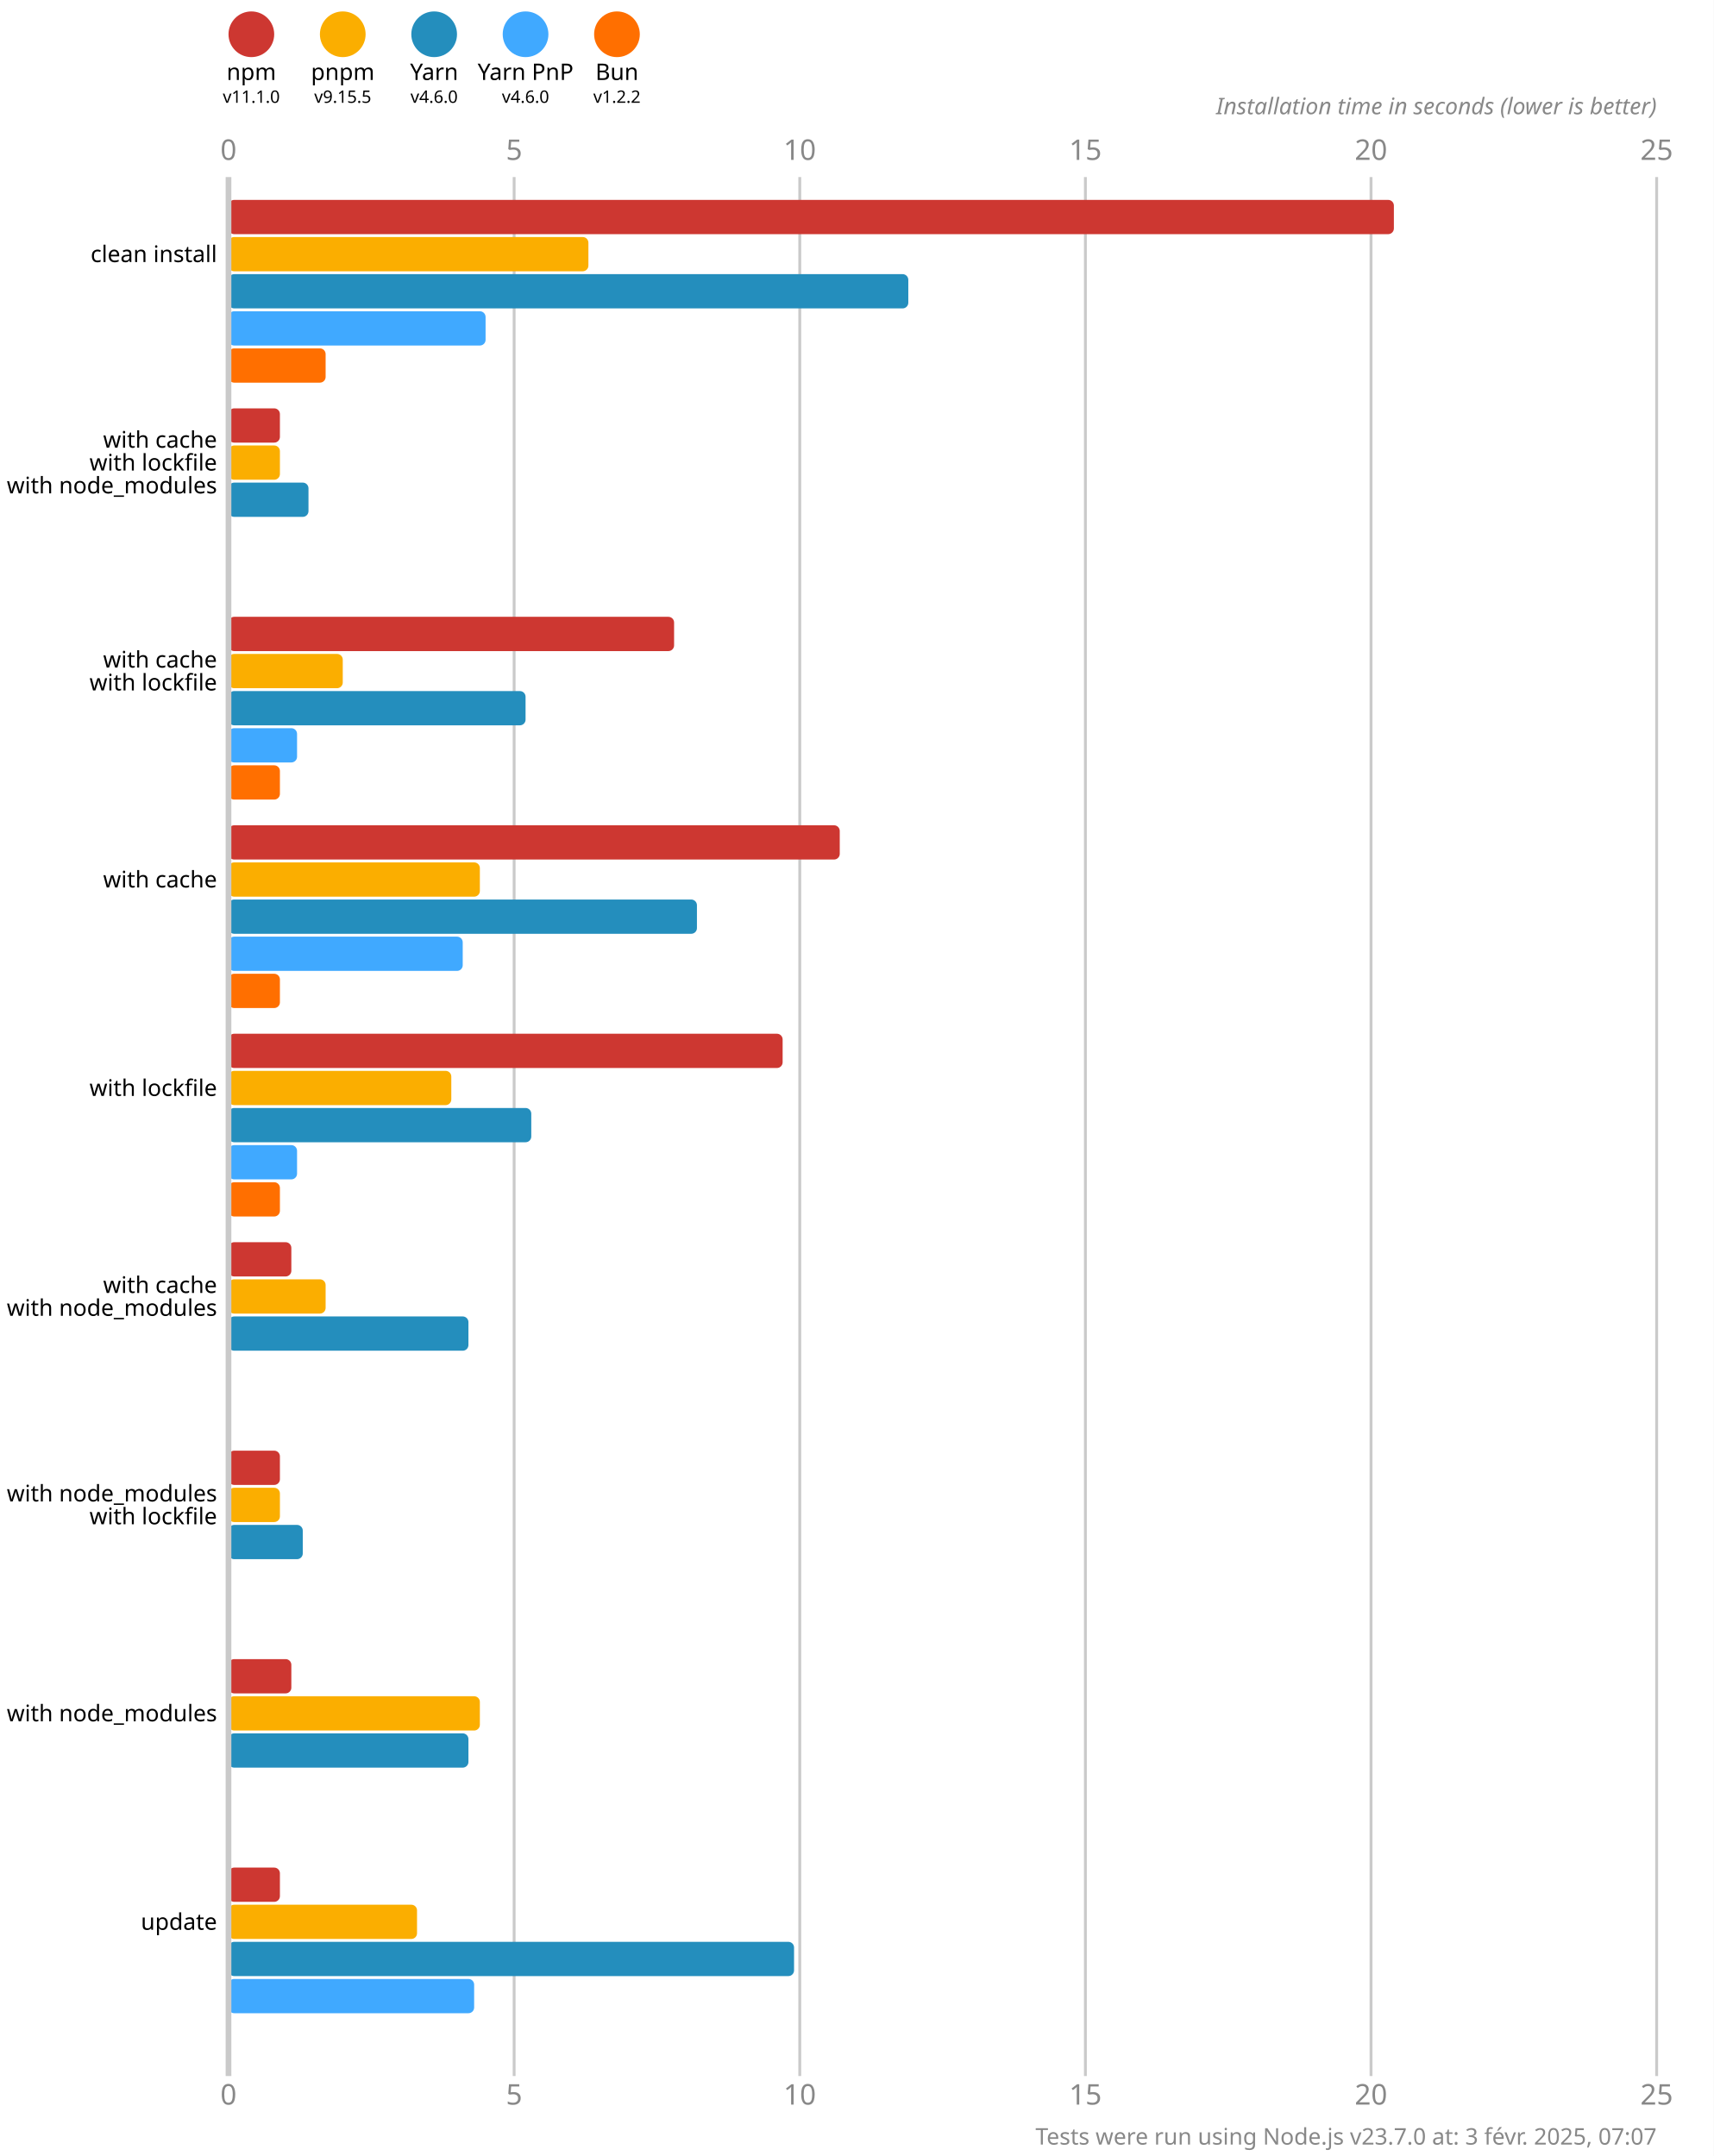
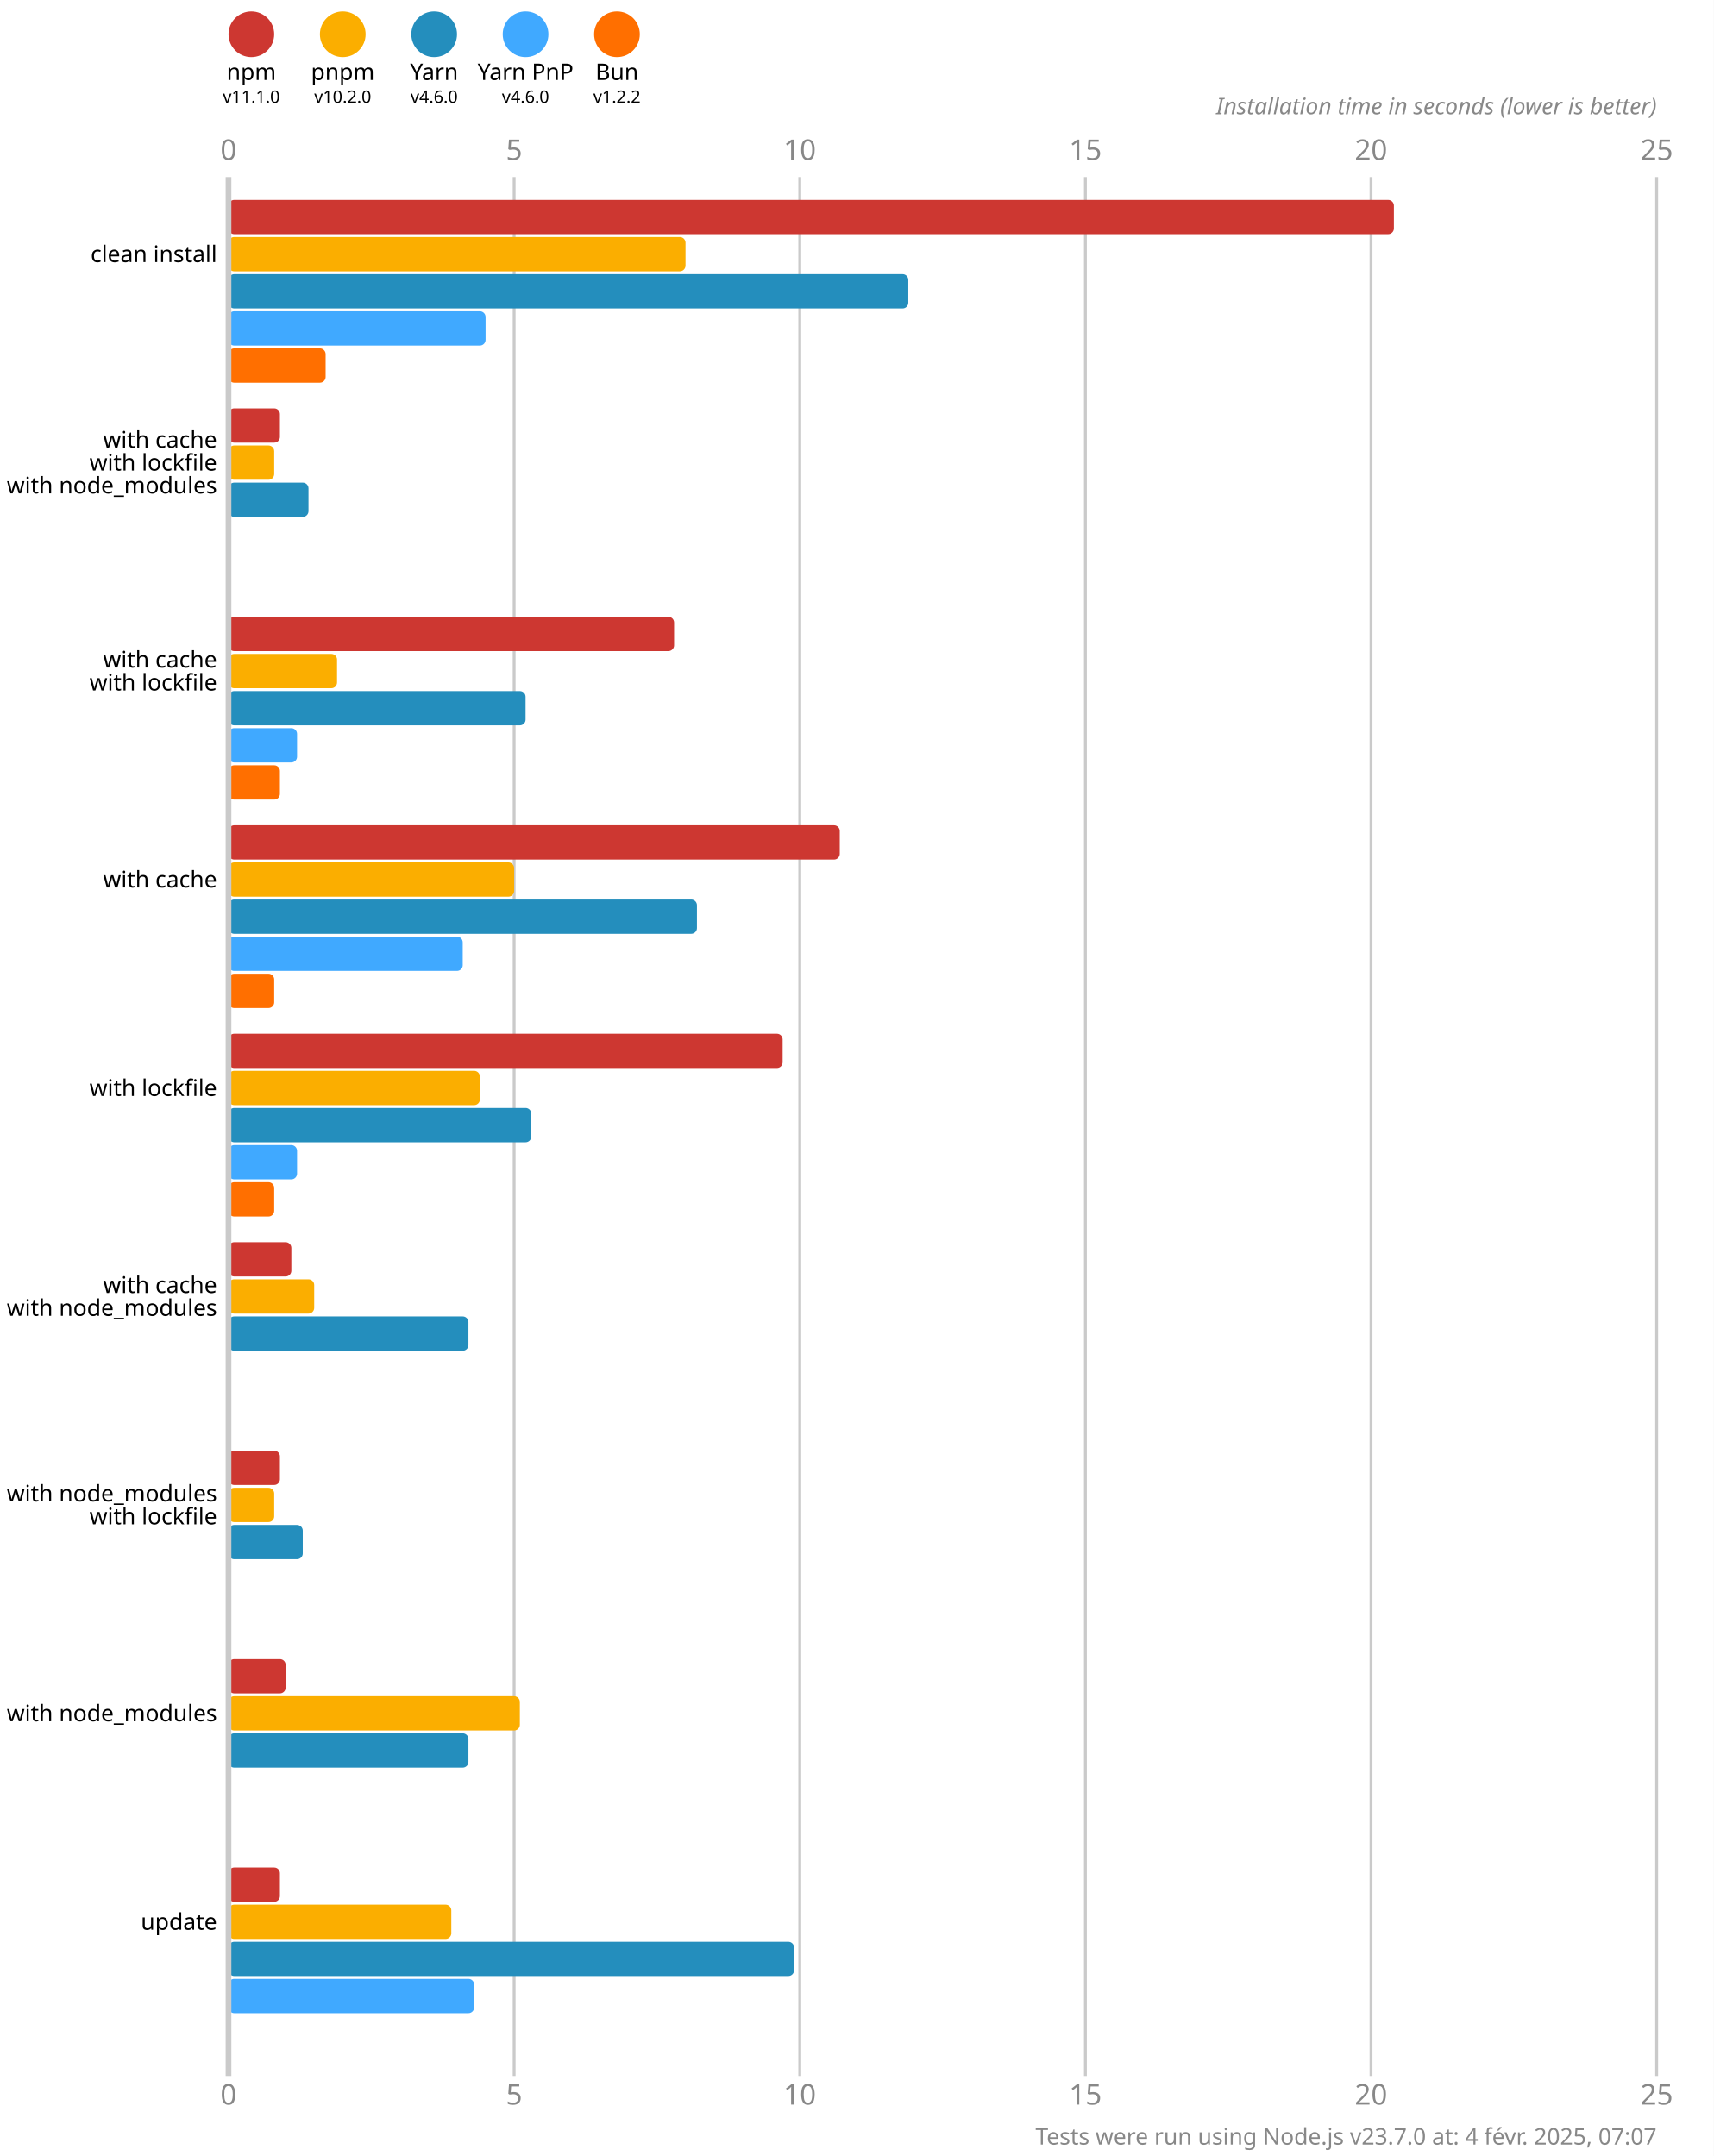
<svg xmlns="http://www.w3.org/2000/svg" version="1.1" viewBox="0 0 300 377.5">
  <style>
    .font { font-family: sans-serif; }
    .s3 { font-size: 3px; }
    .s4 { font-size: 4px; }
    .s5 { font-size: 5px; }
    .line { stroke: #cacaca; }
    .width { stroke-width: 0.5; }
    .text { fill: #888; }
  </style>
  <rect x="0" y="0" width="300" height="377.5" fill="#fff" />
  <circle cx="44" cy="6" r="4" fill="#cd3731" />
  <text x="44" y="14" class="font s4" text-anchor="middle">npm</text>
  <text x="44" y="18" class="font s3" text-anchor="middle">v11.1.0</text>
  <circle cx="60" cy="6" r="4" fill="#fbae00" />
  <text x="60" y="14" class="font s4" text-anchor="middle">pnpm</text>
-   <text x="60" y="18" class="font s3" text-anchor="middle">v9.15.5</text>
+   <text x="60" y="18" class="font s3" text-anchor="middle">v10.2.0</text>
  <circle cx="76" cy="6" r="4" fill="#248ebd" />
  <text x="76" y="14" class="font s4" text-anchor="middle">Yarn</text>
  <text x="76" y="18" class="font s3" text-anchor="middle">v4.6.0</text>
  <circle cx="92" cy="6" r="4" fill="#40a9ff" />
  <text x="92" y="14" class="font s4" text-anchor="middle">Yarn PnP</text>
  <text x="92" y="18" class="font s3" text-anchor="middle">v4.6.0</text>
  <circle cx="108" cy="6" r="4" fill="#ff6f00" />
  <text x="108" y="14" class="font s4" text-anchor="middle">Bun</text>
  <text x="108" y="18" class="font s3" text-anchor="middle">v1.2.2</text>
  <text x="40" y="28" class="font s5 text" text-anchor="middle">0</text>
  <text x="40" y="368.5" class="font s5 text" text-anchor="middle">0</text>
  <line x1="90" y1="31" x2="90" y2="363.5" class="line width" />
  <text x="90" y="28" class="font s5 text" text-anchor="middle">5</text>
  <text x="90" y="368.5" class="font s5 text" text-anchor="middle">5</text>
  <line x1="140" y1="31" x2="140" y2="363.5" class="line width" />
  <text x="140" y="28" class="font s5 text" text-anchor="middle">10</text>
  <text x="140" y="368.5" class="font s5 text" text-anchor="middle">10</text>
  <line x1="190" y1="31" x2="190" y2="363.5" class="line width" />
  <text x="190" y="28" class="font s5 text" text-anchor="middle">15</text>
  <text x="190" y="368.5" class="font s5 text" text-anchor="middle">15</text>
  <line x1="240" y1="31" x2="240" y2="363.5" class="line width" />
  <text x="240" y="28" class="font s5 text" text-anchor="middle">20</text>
  <text x="240" y="368.5" class="font s5 text" text-anchor="middle">20</text>
  <line x1="290" y1="31" x2="290" y2="363.5" class="line width" />
  <text x="290" y="28" class="font s5 text" text-anchor="middle">25</text>
  <text x="290" y="368.5" class="font s5 text" text-anchor="middle">25</text>
  <text x="290" y="20" class="font s4 text" font-style="italic" text-anchor="end">Installation time in seconds (lower is better)</text>
  <rect x="40" y="35" width="204" height="6" fill="#cd3731" rx="1" ry="1" />
-   <rect x="40" y="41.5" width="63" height="6" fill="#fbae00" rx="1" ry="1" />
+   <rect x="40" y="41.5" width="80" height="6" fill="#fbae00" rx="1" ry="1" />
  <rect x="40" y="48" width="119" height="6" fill="#248ebd" rx="1" ry="1" />
  <rect x="40" y="54.5" width="45" height="6" fill="#40a9ff" rx="1" ry="1" />
  <rect x="40" y="61" width="17" height="6" fill="#ff6f00" rx="1" ry="1" />
  <rect x="40" y="71.5" width="9" height="6" fill="#cd3731" rx="1" ry="1" />
-   <rect x="40" y="78" width="9" height="6" fill="#fbae00" rx="1" ry="1" />
+   <rect x="40" y="78" width="8" height="6" fill="#fbae00" rx="1" ry="1" />
  <rect x="40" y="84.5" width="14" height="6" fill="#248ebd" rx="1" ry="1" />
  <rect x="40" y="91" width="0" height="6" fill="#40a9ff" rx="1" ry="1" />
  <rect x="40" y="97.5" width="0" height="6" fill="#ff6f00" rx="1" ry="1" />
  <rect x="40" y="108" width="78" height="6" fill="#cd3731" rx="1" ry="1" />
-   <rect x="40" y="114.5" width="20" height="6" fill="#fbae00" rx="1" ry="1" />
+   <rect x="40" y="114.5" width="19" height="6" fill="#fbae00" rx="1" ry="1" />
  <rect x="40" y="121" width="52" height="6" fill="#248ebd" rx="1" ry="1" />
  <rect x="40" y="127.5" width="12" height="6" fill="#40a9ff" rx="1" ry="1" />
  <rect x="40" y="134" width="9" height="6" fill="#ff6f00" rx="1" ry="1" />
  <rect x="40" y="144.5" width="107" height="6" fill="#cd3731" rx="1" ry="1" />
-   <rect x="40" y="151" width="44" height="6" fill="#fbae00" rx="1" ry="1" />
+   <rect x="40" y="151" width="50" height="6" fill="#fbae00" rx="1" ry="1" />
  <rect x="40" y="157.5" width="82" height="6" fill="#248ebd" rx="1" ry="1" />
  <rect x="40" y="164" width="41" height="6" fill="#40a9ff" rx="1" ry="1" />
-   <rect x="40" y="170.5" width="9" height="6" fill="#ff6f00" rx="1" ry="1" />
+   <rect x="40" y="170.5" width="8" height="6" fill="#ff6f00" rx="1" ry="1" />
  <rect x="40" y="181" width="97" height="6" fill="#cd3731" rx="1" ry="1" />
-   <rect x="40" y="187.5" width="39" height="6" fill="#fbae00" rx="1" ry="1" />
+   <rect x="40" y="187.5" width="44" height="6" fill="#fbae00" rx="1" ry="1" />
  <rect x="40" y="194" width="53" height="6" fill="#248ebd" rx="1" ry="1" />
  <rect x="40" y="200.5" width="12" height="6" fill="#40a9ff" rx="1" ry="1" />
-   <rect x="40" y="207" width="9" height="6" fill="#ff6f00" rx="1" ry="1" />
+   <rect x="40" y="207" width="8" height="6" fill="#ff6f00" rx="1" ry="1" />
  <rect x="40" y="217.5" width="11" height="6" fill="#cd3731" rx="1" ry="1" />
-   <rect x="40" y="224" width="17" height="6" fill="#fbae00" rx="1" ry="1" />
+   <rect x="40" y="224" width="15" height="6" fill="#fbae00" rx="1" ry="1" />
  <rect x="40" y="230.5" width="42" height="6" fill="#248ebd" rx="1" ry="1" />
  <rect x="40" y="237" width="0" height="6" fill="#40a9ff" rx="1" ry="1" />
  <rect x="40" y="243.5" width="0" height="6" fill="#ff6f00" rx="1" ry="1" />
  <rect x="40" y="254" width="9" height="6" fill="#cd3731" rx="1" ry="1" />
-   <rect x="40" y="260.5" width="9" height="6" fill="#fbae00" rx="1" ry="1" />
+   <rect x="40" y="260.5" width="8" height="6" fill="#fbae00" rx="1" ry="1" />
  <rect x="40" y="267" width="13" height="6" fill="#248ebd" rx="1" ry="1" />
  <rect x="40" y="273.5" width="0" height="6" fill="#40a9ff" rx="1" ry="1" />
  <rect x="40" y="280" width="0" height="6" fill="#ff6f00" rx="1" ry="1" />
-   <rect x="40" y="290.5" width="11" height="6" fill="#cd3731" rx="1" ry="1" />
-   <rect x="40" y="297" width="44" height="6" fill="#fbae00" rx="1" ry="1" />
+   <rect x="40" y="290.5" width="10" height="6" fill="#cd3731" rx="1" ry="1" />
+   <rect x="40" y="297" width="51" height="6" fill="#fbae00" rx="1" ry="1" />
  <rect x="40" y="303.5" width="42" height="6" fill="#248ebd" rx="1" ry="1" />
  <rect x="40" y="310" width="0" height="6" fill="#40a9ff" rx="1" ry="1" />
  <rect x="40" y="316.5" width="0" height="6" fill="#ff6f00" rx="1" ry="1" />
  <rect x="40" y="327" width="9" height="6" fill="#cd3731" rx="1" ry="1" />
-   <rect x="40" y="333.5" width="33" height="6" fill="#fbae00" rx="1" ry="1" />
+   <rect x="40" y="333.5" width="39" height="6" fill="#fbae00" rx="1" ry="1" />
  <rect x="40" y="340" width="99" height="6" fill="#248ebd" rx="1" ry="1" />
  <rect x="40" y="346.5" width="43" height="6" fill="#40a9ff" rx="1" ry="1" />
  <rect x="40" y="353" width="0" height="6" fill="#ff6f00" rx="1" ry="1" />
  <line x1="40" y1="31" x2="40" y2="363.5" class="line" />
  <text x="38" y="44.5" class="font s4" dominant-baseline="middle" text-anchor="end">clean install</text>
  <text x="38" y="77" class="font s4" dominant-baseline="middle" text-anchor="end">with cache</text>
  <text x="38" y="81" class="font s4" dominant-baseline="middle" text-anchor="end">with lockfile</text>
  <text x="38" y="85" class="font s4" dominant-baseline="middle" text-anchor="end">with node_modules</text>
  <text x="38" y="115.5" class="font s4" dominant-baseline="middle" text-anchor="end">with cache</text>
  <text x="38" y="119.5" class="font s4" dominant-baseline="middle" text-anchor="end">with lockfile</text>
  <text x="38" y="154" class="font s4" dominant-baseline="middle" text-anchor="end">with cache</text>
  <text x="38" y="190.5" class="font s4" dominant-baseline="middle" text-anchor="end">with lockfile</text>
  <text x="38" y="225" class="font s4" dominant-baseline="middle" text-anchor="end">with cache</text>
  <text x="38" y="229" class="font s4" dominant-baseline="middle" text-anchor="end">with node_modules</text>
  <text x="38" y="261.5" class="font s4" dominant-baseline="middle" text-anchor="end">with node_modules</text>
  <text x="38" y="265.5" class="font s4" dominant-baseline="middle" text-anchor="end">with lockfile</text>
  <text x="38" y="300" class="font s4" dominant-baseline="middle" text-anchor="end">with node_modules</text>
  <text x="38" y="336.5" class="font s4" dominant-baseline="middle" text-anchor="end">update</text>
-   <text x="290" y="375.5" class="font s4 text" text-anchor="end">Tests were run using Node.js v23.7.0 at: 3 févr. 2025, 07:07</text>
+   <text x="290" y="375.5" class="font s4 text" text-anchor="end">Tests were run using Node.js v23.7.0 at: 4 févr. 2025, 07:07</text>
</svg>
